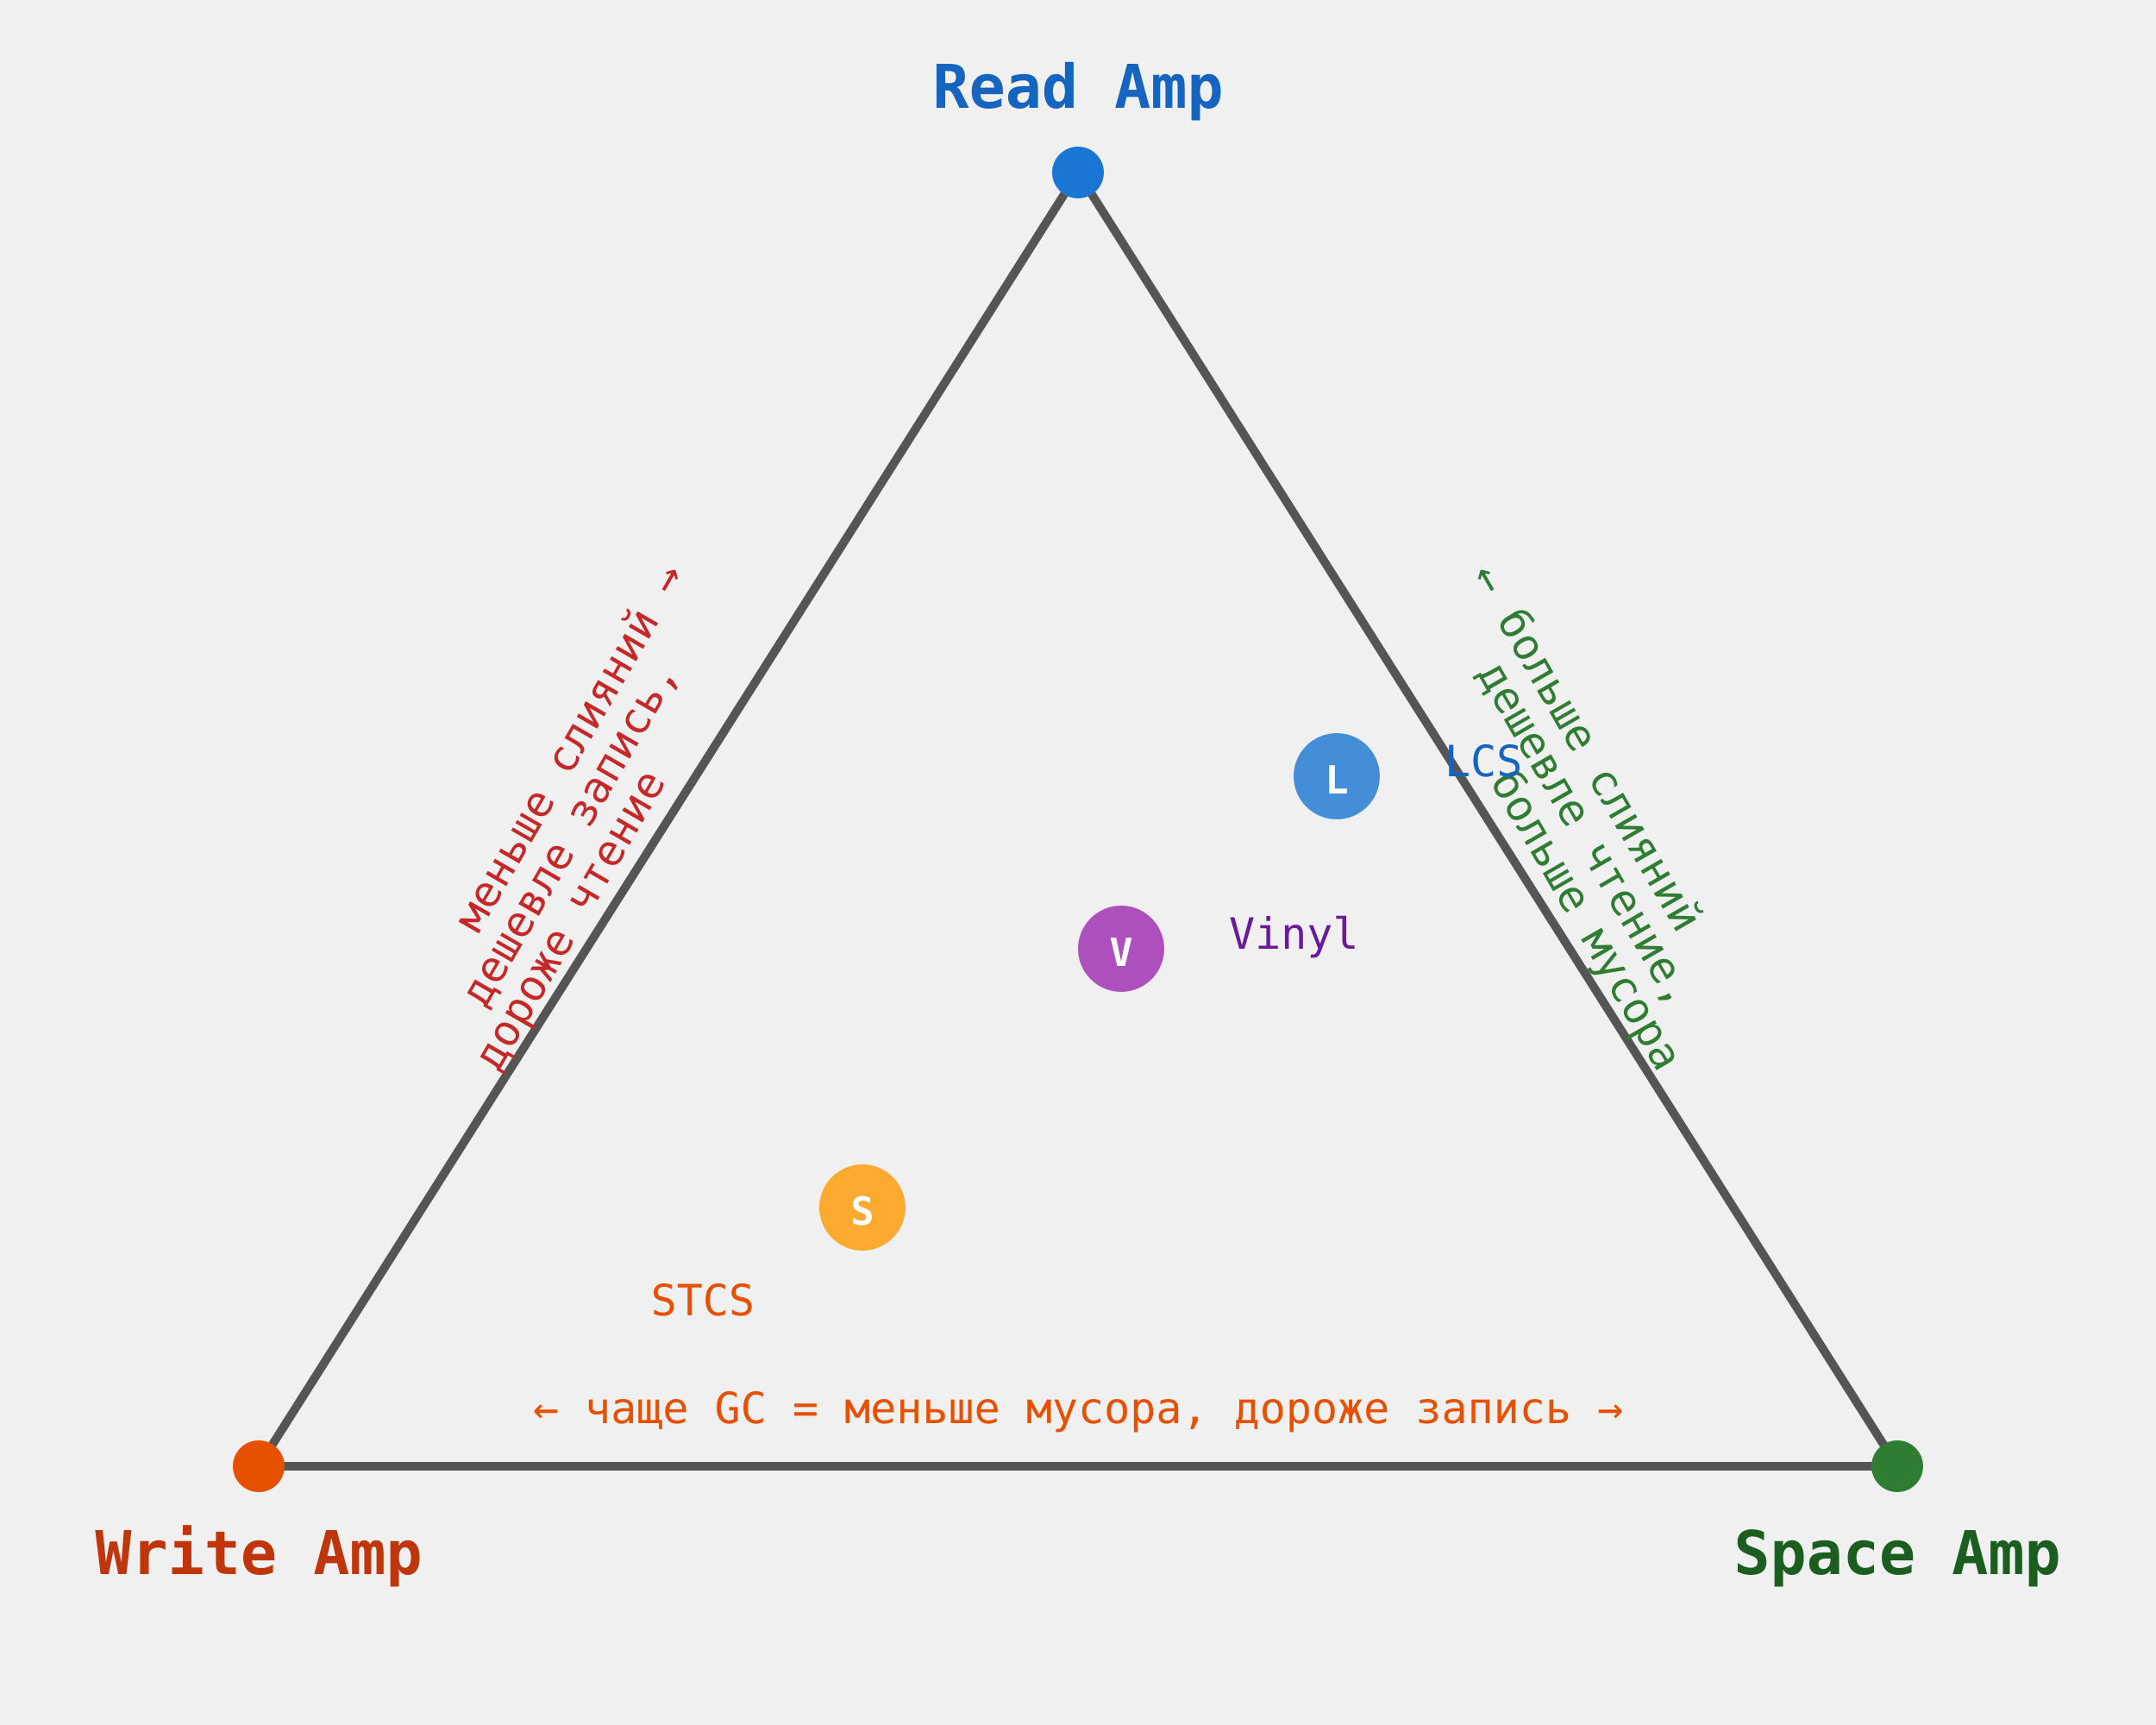
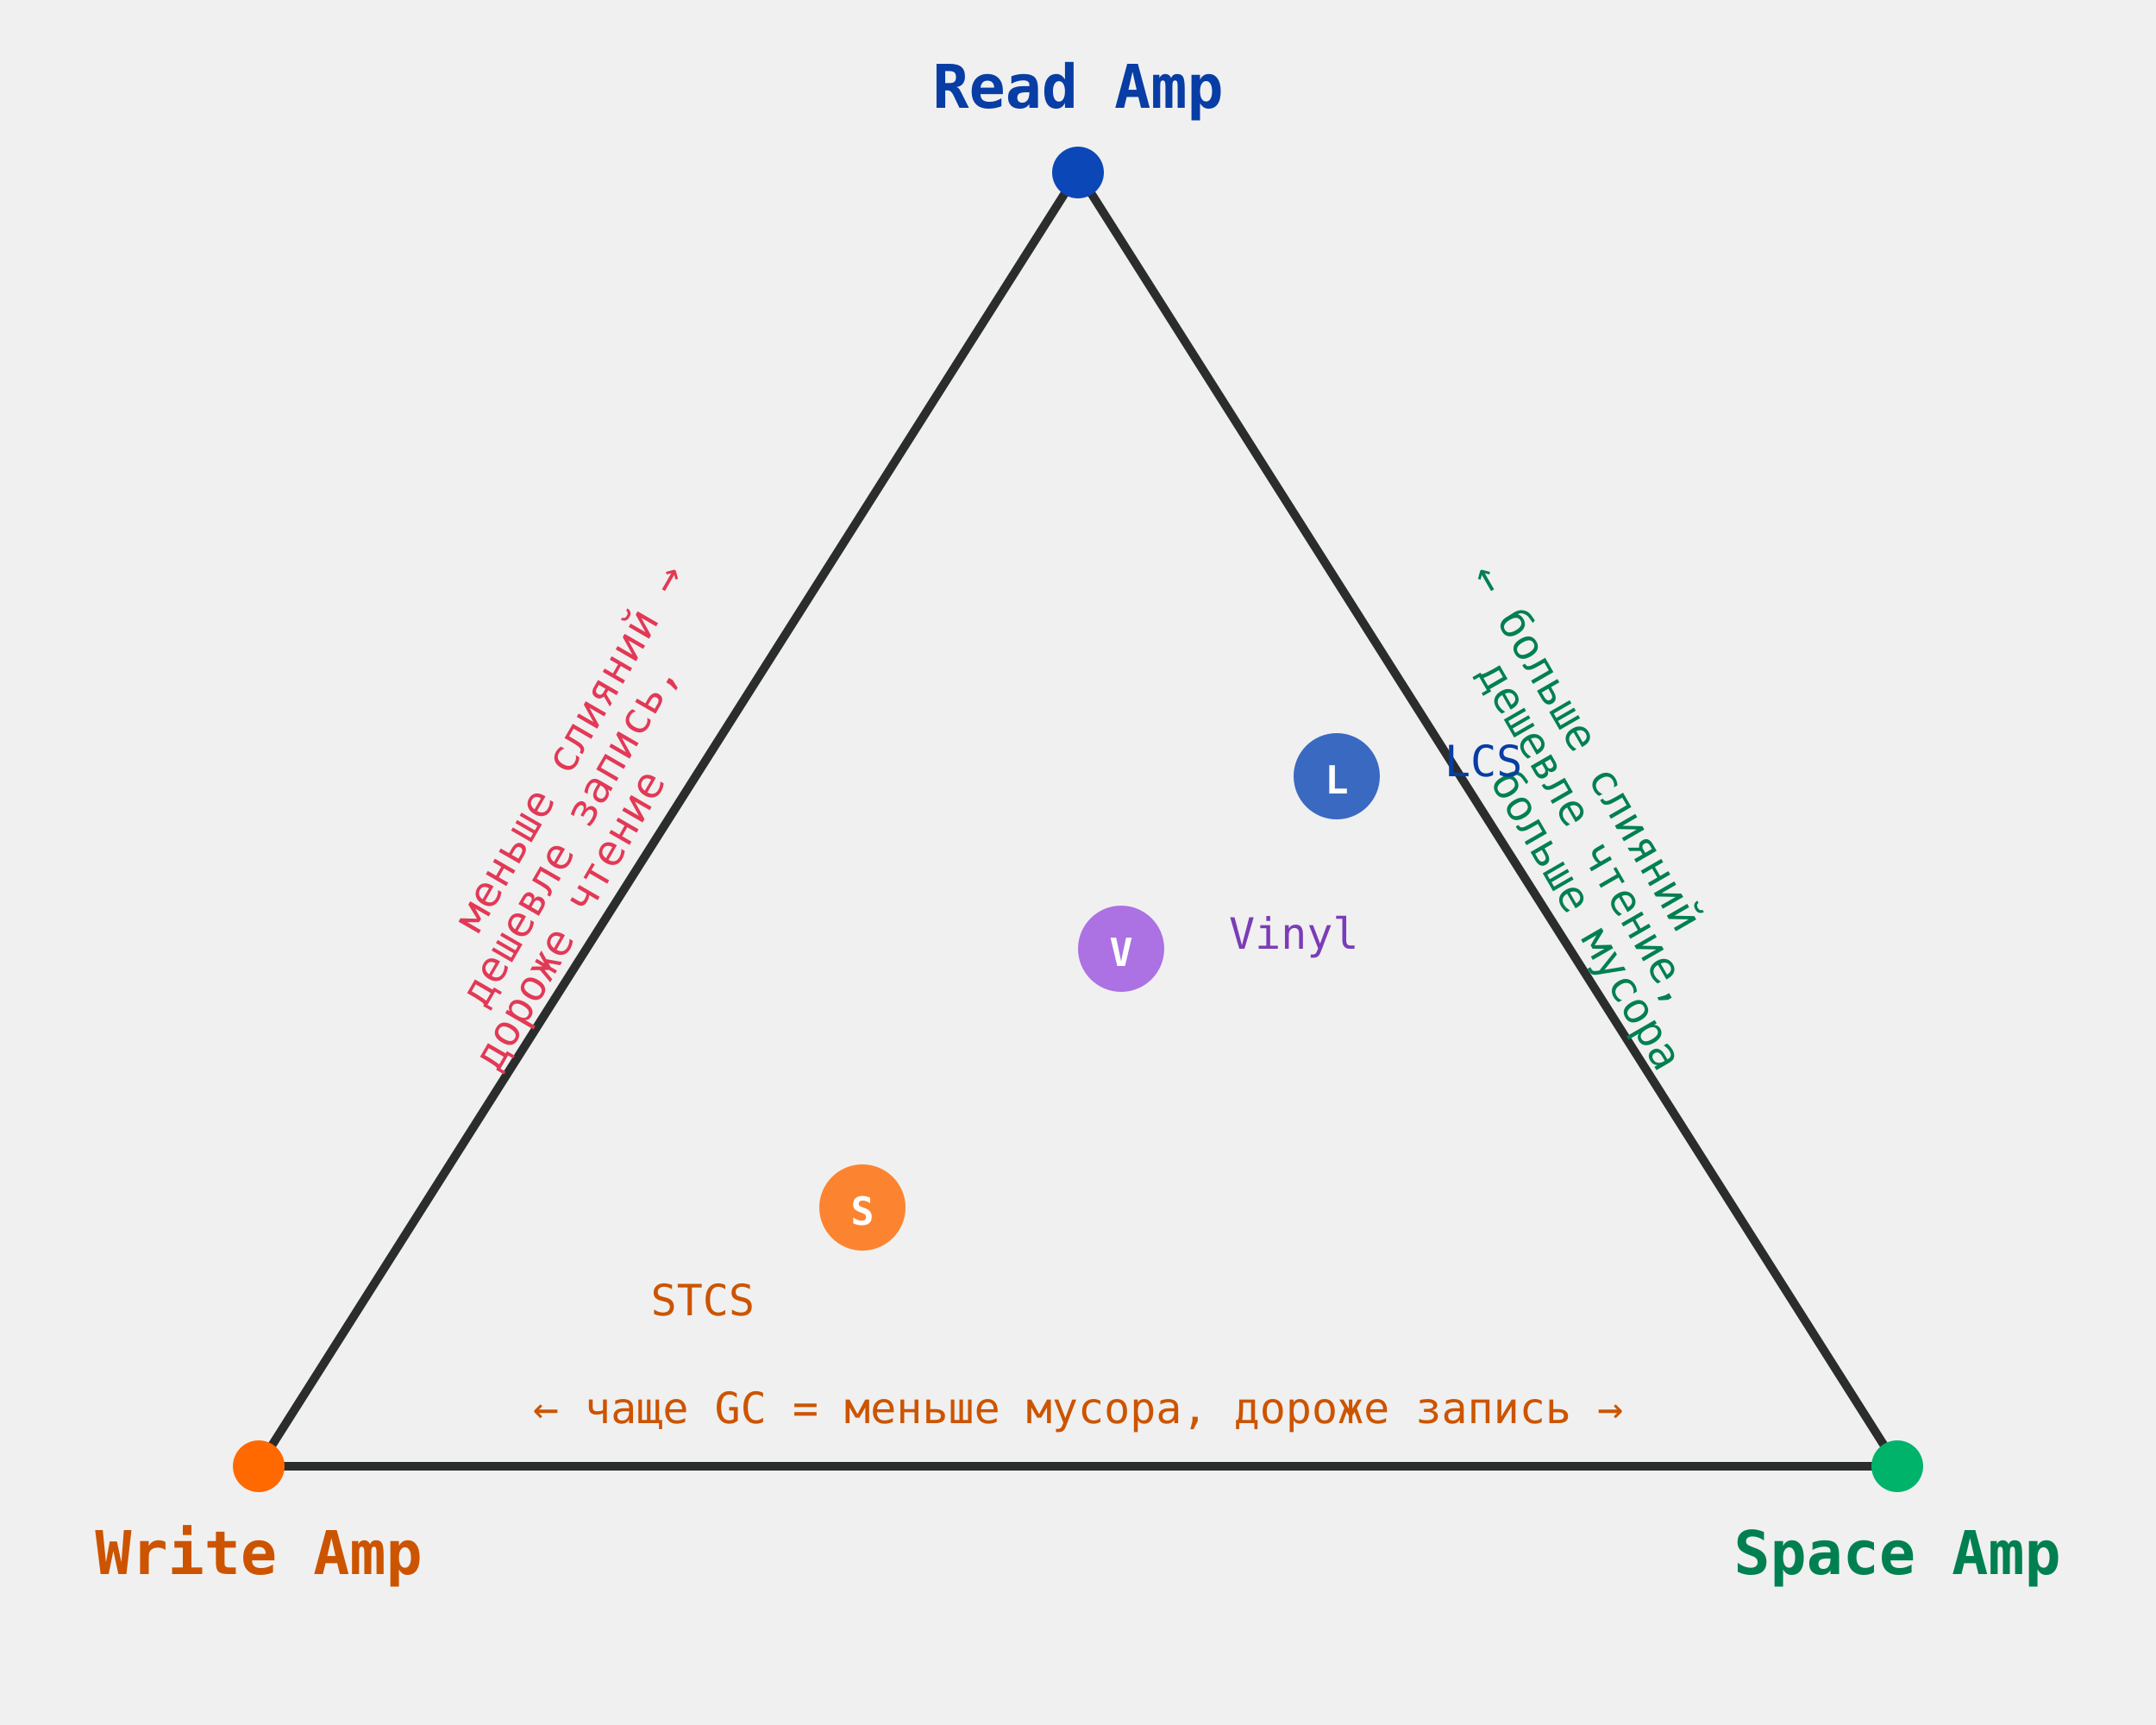
<svg xmlns="http://www.w3.org/2000/svg" viewBox="0 0 500 400" font-family="Consolas, monospace" font-size="12">
-   <polygon points="250,40 60,340 440,340" fill="none" stroke="#555" stroke-width="2" />
-   <circle cx="250" cy="40" r="6" fill="#1976d2" />
-   <text x="250" y="25" text-anchor="middle" font-weight="bold" fill="#1565c0" font-size="14">Read Amp</text>
-   <circle cx="60" cy="340" r="6" fill="#e65100" />
-   <text x="60" y="365" text-anchor="middle" font-weight="bold" fill="#bf360c" font-size="14">Write Amp</text>
-   <circle cx="440" cy="340" r="6" fill="#2e7d32" />
-   <text x="440" y="365" text-anchor="middle" font-weight="bold" fill="#1b5e20" font-size="14">Space Amp</text>
-   <text x="135" y="175" text-anchor="middle" fill="#c62828" font-size="10" transform="rotate(-60,135,175)">меньше слияний →</text>
-   <text x="135" y="195" text-anchor="middle" fill="#c62828" font-size="10" transform="rotate(-60,135,195)">дешевле запись,</text>
-   <text x="135" y="215" text-anchor="middle" fill="#c62828" font-size="10" transform="rotate(-60,135,215)">дороже чтение</text>
-   <text x="365" y="175" text-anchor="middle" fill="#2e7d32" font-size="10" transform="rotate(60,365,175)">← больше слияний</text>
-   <text x="365" y="195" text-anchor="middle" fill="#2e7d32" font-size="10" transform="rotate(60,365,195)">дешевле чтение,</text>
-   <text x="365" y="215" text-anchor="middle" fill="#2e7d32" font-size="10" transform="rotate(60,365,215)">больше мусора</text>
-   <text x="250" y="330" text-anchor="middle" fill="#e65100" font-size="10">← чаще GC = меньше мусора, дороже запись →</text>
-   <circle cx="200" cy="280" r="10" fill="#ff9800" opacity="0.8" />
+   <polygon points="250,40 60,340 440,340" fill="none" stroke="#2B2D2C" stroke-width="2" />
+   <circle cx="250" cy="40" r="6" fill="#0C47B7" />
+   <text x="250" y="25" text-anchor="middle" font-weight="bold" fill="#073DA4" font-size="14">Read Amp</text>
+   <circle cx="60" cy="340" r="6" fill="#FF6900" />
+   <text x="60" y="365" text-anchor="middle" font-weight="bold" fill="#CC5400" font-size="14">Write Amp</text>
+   <circle cx="440" cy="340" r="6" fill="#00B36B" />
+   <text x="440" y="365" text-anchor="middle" font-weight="bold" fill="#008050" font-size="14">Space Amp</text>
+   <text x="135" y="175" text-anchor="middle" fill="#E23956" font-size="10" transform="rotate(-60,135,175)">меньше слияний →</text>
+   <text x="135" y="195" text-anchor="middle" fill="#E23956" font-size="10" transform="rotate(-60,135,195)">дешевле запись,</text>
+   <text x="135" y="215" text-anchor="middle" fill="#E23956" font-size="10" transform="rotate(-60,135,215)">дороже чтение</text>
+   <text x="365" y="175" text-anchor="middle" fill="#008050" font-size="10" transform="rotate(60,365,175)">← больше слияний</text>
+   <text x="365" y="195" text-anchor="middle" fill="#008050" font-size="10" transform="rotate(60,365,195)">дешевле чтение,</text>
+   <text x="365" y="215" text-anchor="middle" fill="#008050" font-size="10" transform="rotate(60,365,215)">больше мусора</text>
+   <text x="250" y="330" text-anchor="middle" fill="#CC5400" font-size="10">← чаще GC = меньше мусора, дороже запись →</text>
+   <circle cx="200" cy="280" r="10" fill="#FF6900" opacity="0.8" />
  <text x="200" y="284" text-anchor="middle" fill="white" font-size="9" font-weight="bold">S</text>
-   <text x="175" y="305" text-anchor="end" fill="#e65100" font-size="10">STCS</text>
-   <circle cx="310" cy="180" r="10" fill="#1976d2" opacity="0.8" />
+   <text x="175" y="305" text-anchor="end" fill="#CC5400" font-size="10">STCS</text>
+   <circle cx="310" cy="180" r="10" fill="#0C47B7" opacity="0.8" />
  <text x="310" y="184" text-anchor="middle" fill="white" font-size="9" font-weight="bold">L</text>
-   <text x="335" y="180" fill="#1565c0" font-size="10">LCS</text>
-   <circle cx="260" cy="220" r="10" fill="#9c27b0" opacity="0.8" />
+   <text x="335" y="180" fill="#073DA4" font-size="10">LCS</text>
+   <circle cx="260" cy="220" r="10" fill="#9B51E0" opacity="0.8" />
  <text x="260" y="224" text-anchor="middle" fill="white" font-size="9" font-weight="bold">V</text>
-   <text x="285" y="220" fill="#6a1b9a" font-size="10">Vinyl</text>
+   <text x="285" y="220" fill="#7B3CB8" font-size="10">Vinyl</text>
</svg>
